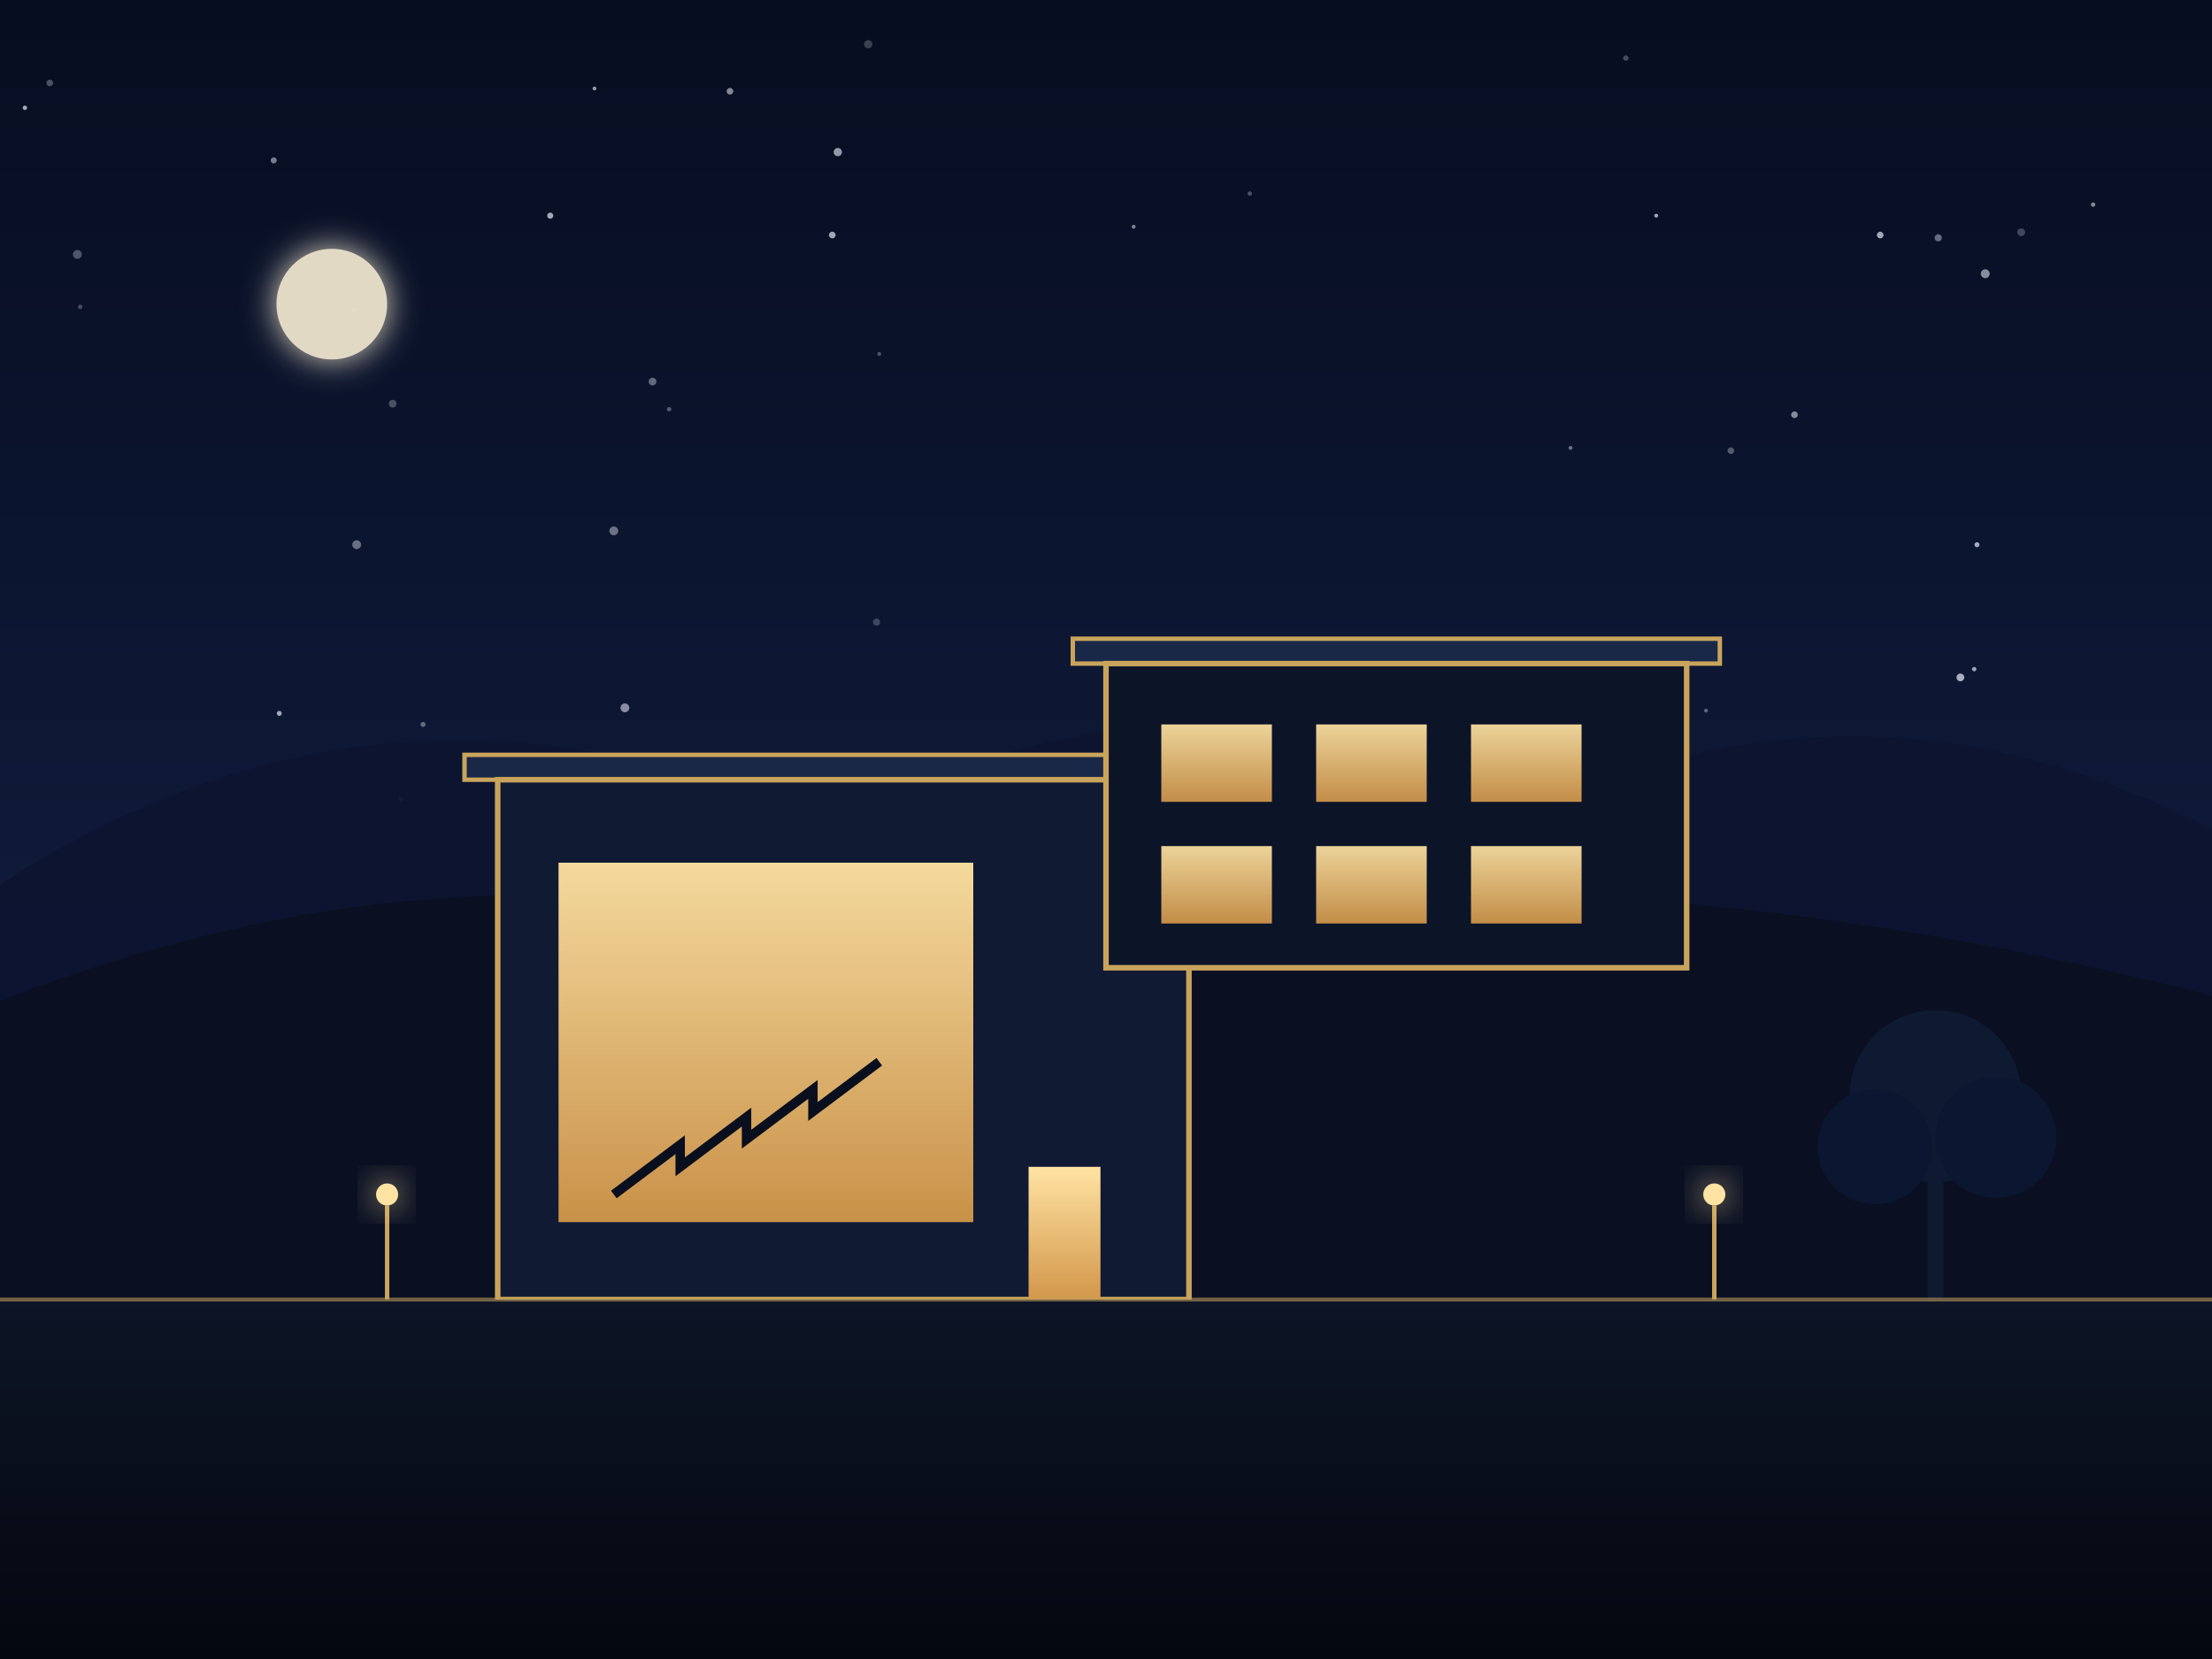
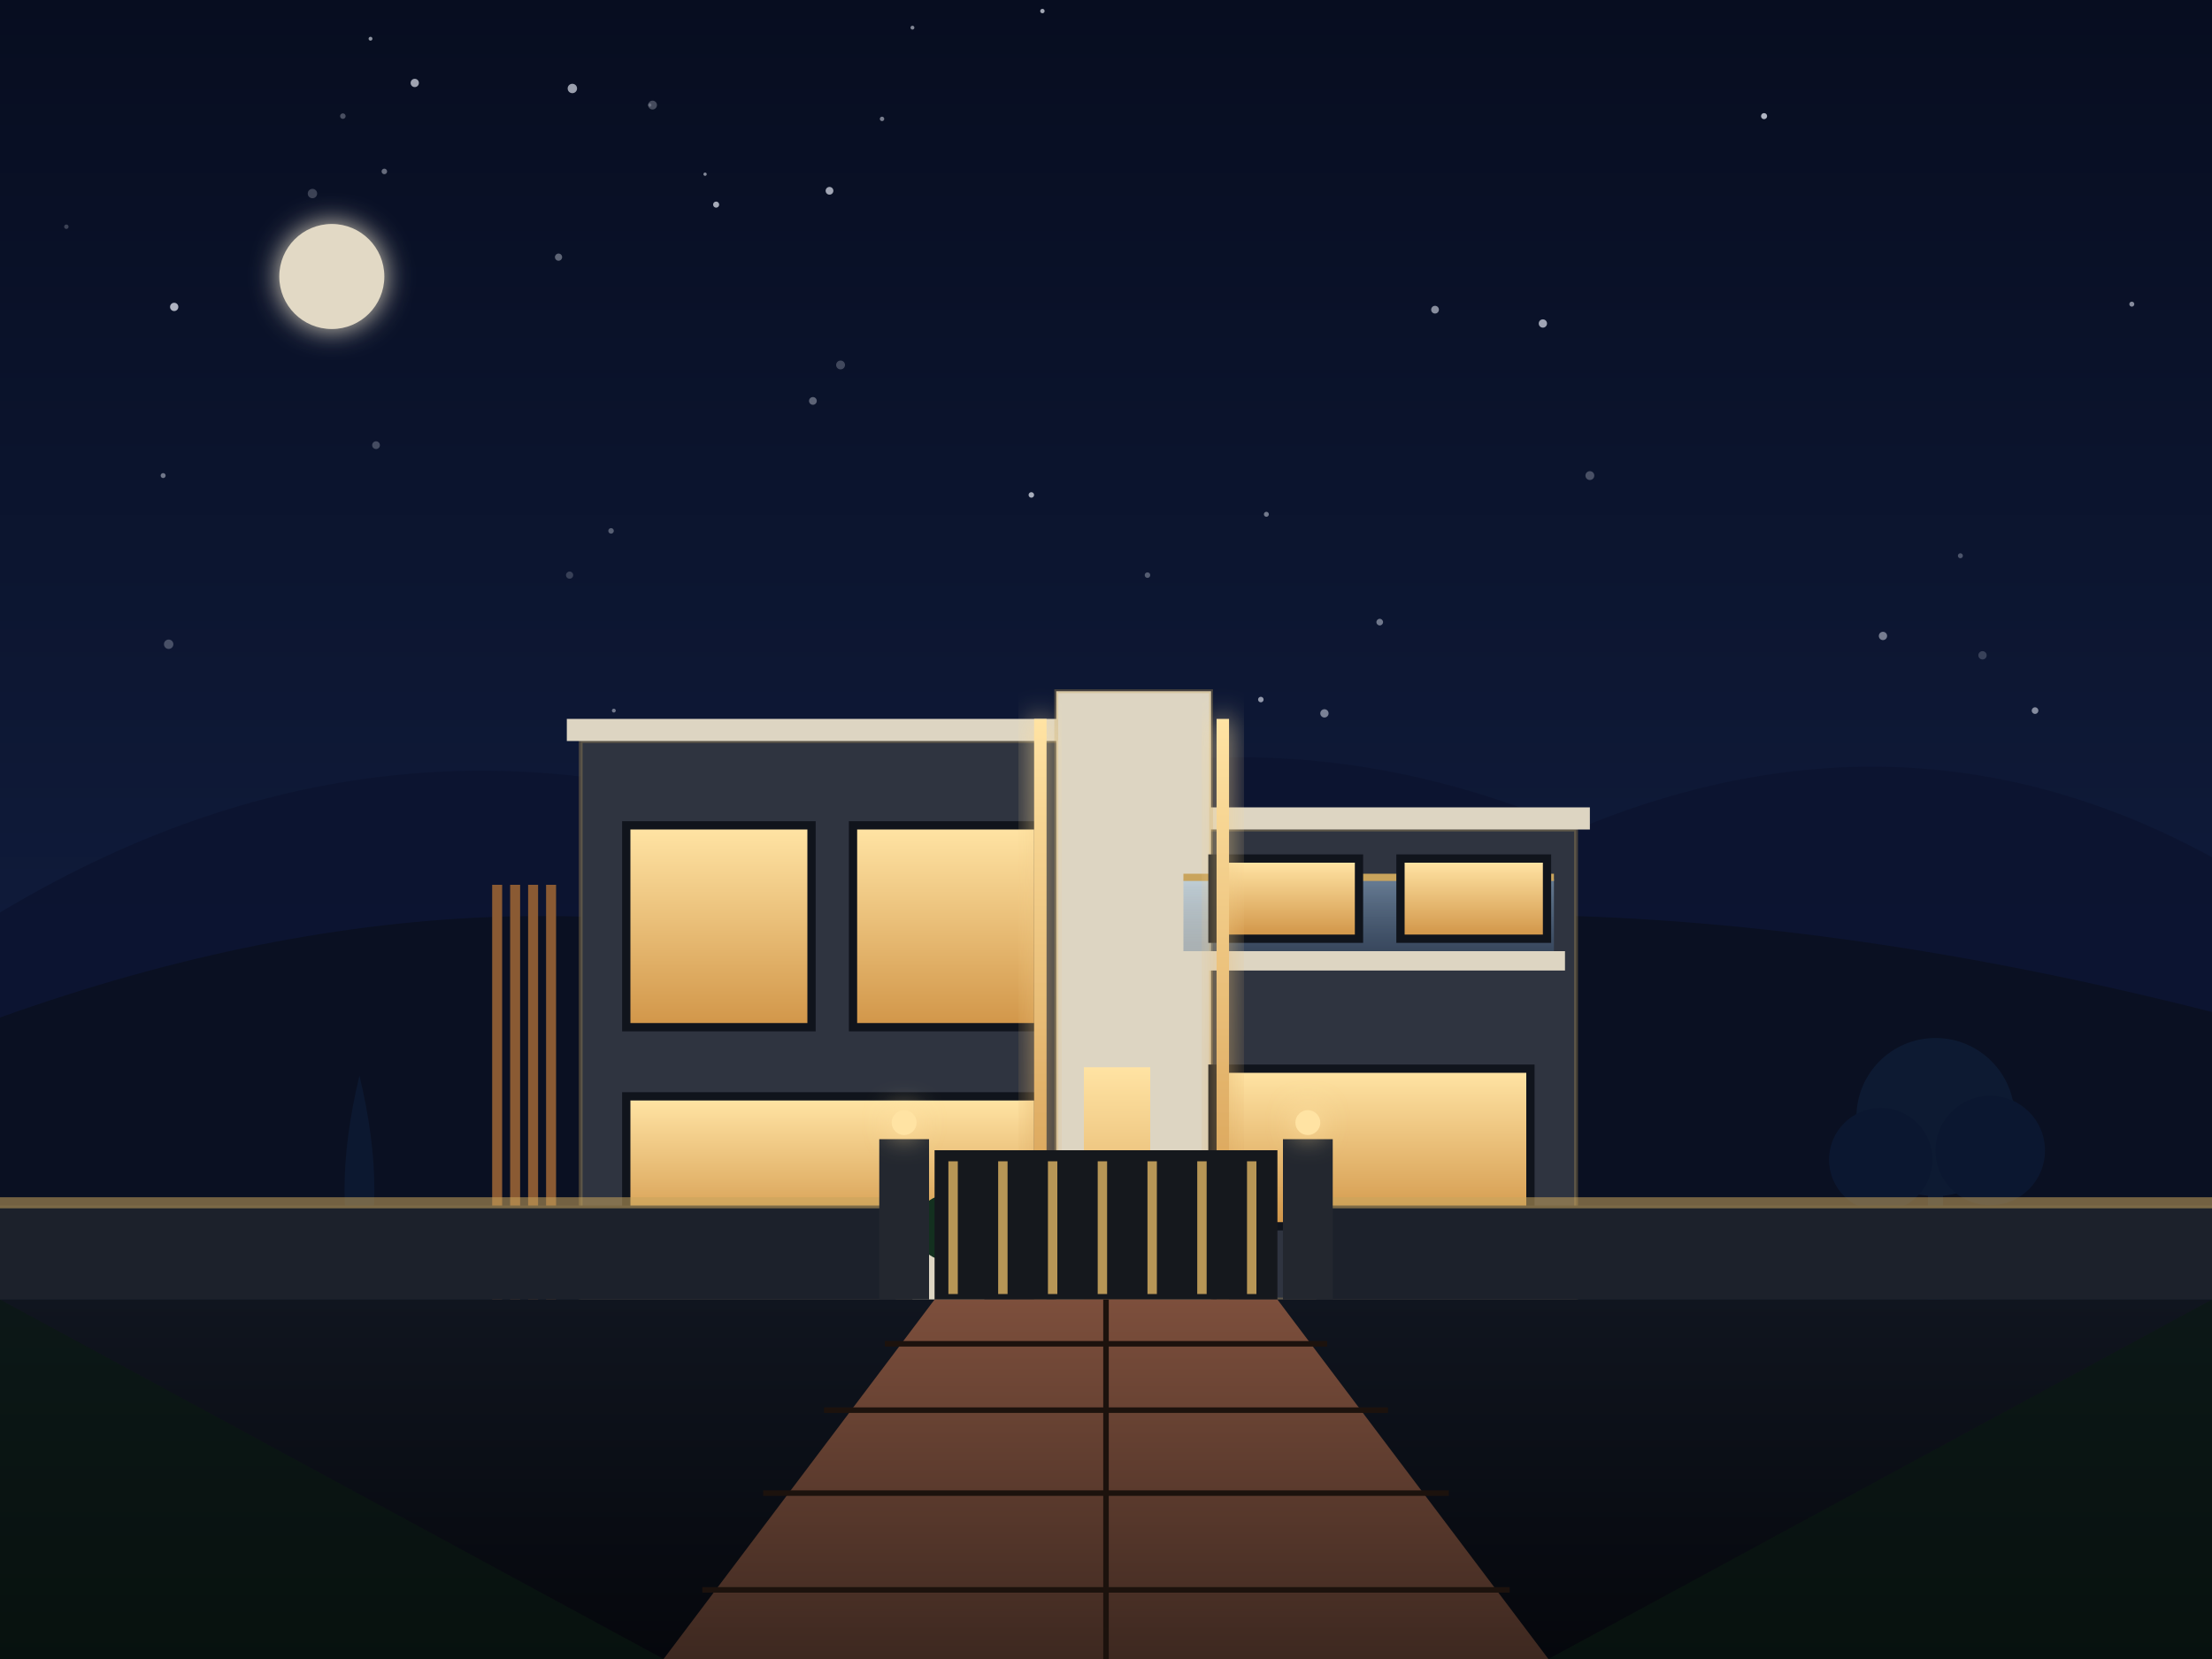
<svg xmlns="http://www.w3.org/2000/svg" viewBox="0 0 800 600" role="img">
  <defs>
    <linearGradient id="sky" x1="0" y1="0" x2="0" y2="1">
      <stop offset="0" stop-color="#070d20" />
      <stop offset="0.62" stop-color="#101c3d" />
      <stop offset="1" stop-color="#23355e" />
    </linearGradient>
    <linearGradient id="ground" x1="0" y1="0" x2="0" y2="1">
-       <stop offset="0" stop-color="#0d1526" />
-       <stop offset="1" stop-color="#04070f" />
+       <stop offset="0" stop-color="#10151f" />
+       <stop offset="1" stop-color="#05070c" />
    </linearGradient>
    <linearGradient id="wg" x1="0" y1="0" x2="0" y2="1">
      <stop offset="0" stop-color="#ffe3a3" />
      <stop offset="1" stop-color="#d2974a" />
    </linearGradient>
-     <linearGradient id="pool" x1="0" y1="0" x2="0" y2="1">
-       <stop offset="0" stop-color="#1d3a5f" />
-       <stop offset="1" stop-color="#0b1b32" />
+     <linearGradient id="pav" x1="0" y1="0" x2="0" y2="1">
+       <stop offset="0" stop-color="#7d4f3c" />
+       <stop offset="1" stop-color="#3d2820" />
    </linearGradient>
-     <filter id="glow" x="-80%" y="-80%" width="260%" height="260%">
-       <feGaussianBlur stdDeviation="6" result="b" />
+     <linearGradient id="glassg" x1="0" y1="0" x2="0" y2="1">
+       <stop offset="0" stop-color="#9fc4e8" stop-opacity="0.5" />
+       <stop offset="1" stop-color="#4a6c94" stop-opacity="0.35" />
+     </linearGradient>
+     <filter id="glow" x="-120%" y="-120%" width="340%" height="340%">
+       <feGaussianBlur stdDeviation="5" result="b" />
      <feMerge>
        <feMergeNode in="b" />
        <feMergeNode in="SourceGraphic" />
      </feMerge>
    </filter>
  </defs>
  <rect width="800" height="600" fill="url(#sky)" />
-   <circle cx="199" cy="78" r="1.1" fill="#e8ecf7" opacity="0.69" />
-   <circle cx="301" cy="85" r="1.2" fill="#e8ecf7" opacity="0.68" />
-   <circle cx="236" cy="138" r="1.4" fill="#e8ecf7" opacity="0.39" />
-   <circle cx="680" cy="85" r="1.2" fill="#e8ecf7" opacity="0.69" />
-   <circle cx="609" cy="235" r="0.9" fill="#e8ecf7" opacity="0.70" />
-   <circle cx="264" cy="33" r="1.2" fill="#e8ecf7" opacity="0.54" />
-   <circle cx="709" cy="245" r="1.4" fill="#e8ecf7" opacity="0.71" />
-   <circle cx="142" cy="146" r="1.4" fill="#e8ecf7" opacity="0.28" />
-   <circle cx="128" cy="112" r="0.7" fill="#e8ecf7" opacity="0.24" />
-   <circle cx="701" cy="86" r="1.3" fill="#e8ecf7" opacity="0.42" />
-   <circle cx="318" cy="128" r="0.7" fill="#e8ecf7" opacity="0.30" />
-   <circle cx="9" cy="39" r="0.8" fill="#e8ecf7" opacity="0.70" />
-   <circle cx="99" cy="58" r="1.1" fill="#e8ecf7" opacity="0.49" />
-   <circle cx="452" cy="70" r="0.8" fill="#e8ecf7" opacity="0.30" />
-   <circle cx="215" cy="32" r="0.7" fill="#e8ecf7" opacity="0.63" />
-   <circle cx="410" cy="82" r="0.7" fill="#e8ecf7" opacity="0.52" />
-   <circle cx="145" cy="289" r="0.9" fill="#e8ecf7" opacity="0.40" />
-   <circle cx="599" cy="78" r="0.7" fill="#e8ecf7" opacity="0.68" />
-   <circle cx="757" cy="74" r="0.8" fill="#e8ecf7" opacity="0.53" />
-   <circle cx="242" cy="148" r="0.8" fill="#e8ecf7" opacity="0.33" />
-   <circle cx="18" cy="30" r="1.2" fill="#e8ecf7" opacity="0.30" />
-   <circle cx="715" cy="197" r="0.9" fill="#e8ecf7" opacity="0.70" />
-   <circle cx="153" cy="262" r="0.9" fill="#e8ecf7" opacity="0.39" />
-   <circle cx="617" cy="257" r="0.7" fill="#e8ecf7" opacity="0.37" />
-   <circle cx="649" cy="150" r="1.2" fill="#e8ecf7" opacity="0.55" />
-   <circle cx="714" cy="242" r="0.8" fill="#e8ecf7" opacity="0.65" />
-   <circle cx="317" cy="225" r="1.3" fill="#e8ecf7" opacity="0.23" />
-   <circle cx="314" cy="16" r="1.5" fill="#e8ecf7" opacity="0.23" />
-   <circle cx="397" cy="275" r="0.8" fill="#e8ecf7" opacity="0.21" />
-   <circle cx="303" cy="55" r="1.5" fill="#e8ecf7" opacity="0.62" />
-   <circle cx="718" cy="99" r="1.6" fill="#e8ecf7" opacity="0.57" />
-   <circle cx="28" cy="92" r="1.6" fill="#e8ecf7" opacity="0.31" />
-   <circle cx="101" cy="258" r="0.9" fill="#e8ecf7" opacity="0.68" />
-   <circle cx="29" cy="111" r="0.8" fill="#e8ecf7" opacity="0.27" />
-   <circle cx="226" cy="256" r="1.6" fill="#e8ecf7" opacity="0.56" />
-   <circle cx="222" cy="192" r="1.6" fill="#e8ecf7" opacity="0.43" />
-   <circle cx="129" cy="197" r="1.6" fill="#e8ecf7" opacity="0.42" />
-   <circle cx="731" cy="84" r="1.4" fill="#e8ecf7" opacity="0.25" />
-   <circle cx="568" cy="162" r="0.7" fill="#e8ecf7" opacity="0.44" />
-   <circle cx="573" cy="248" r="1.1" fill="#e8ecf7" opacity="0.20" />
-   <circle cx="626" cy="163" r="1.2" fill="#e8ecf7" opacity="0.32" />
-   <circle cx="588" cy="21" r="1.0" fill="#e8ecf7" opacity="0.27" />
-   <path d="M0 320 Q140 228 300 298 Q430 230 560 290 Q680 238 800 300 L800 480 L0 480 Z" fill="#0c1430" opacity="0.92" />
-   <path d="M0 362 Q180 292 340 350 Q530 292 800 360 L800 480 L0 480 Z" fill="#0a1022" />
-   <circle cx="120" cy="110" r="20" fill="#f4ead2" opacity="0.92" filter="url(#glow)" />
-   <rect x="168" y="273" width="274" height="9" fill="#1a2848" stroke="#c9a45c" stroke-width="1.6" />
-   <rect x="180" y="282" width="250" height="188" fill="#101a33" stroke="#c9a45c" stroke-width="2" />
-   <rect x="388" y="231" width="234" height="9" fill="#1a2848" stroke="#c9a45c" stroke-width="1.6" />
-   <rect x="400" y="240" width="210" height="110" fill="#0c1428" stroke="#c9a45c" stroke-width="2" />
-   <rect x="202" y="312" width="150" height="130" fill="url(#wg)" opacity="0.95" />
-   <path d="M222 432 l24 -18 l0 8 l24 -18 l0 8 l24 -18 l0 8 l24 -18" stroke="#0a0f1e" stroke-width="3.4" fill="none" />
-   <rect x="420" y="262" width="40" height="28" fill="url(#wg)" opacity="0.92" />
-   <rect x="476" y="262" width="40" height="28" fill="url(#wg)" opacity="0.92" />
-   <rect x="532" y="262" width="40" height="28" fill="url(#wg)" opacity="0.92" />
-   <rect x="420" y="306" width="40" height="28" fill="url(#wg)" opacity="0.92" />
-   <rect x="476" y="306" width="40" height="28" fill="url(#wg)" opacity="0.92" />
-   <rect x="532" y="306" width="40" height="28" fill="url(#wg)" opacity="0.92" />
-   <rect x="372" y="422" width="26" height="48" fill="url(#wg)" opacity="1" />
-   <line x1="700" y1="470" x2="700" y2="417.1" stroke="#0d1a32" stroke-width="5.75" />
-   <circle cx="700" cy="396.4" r="31.05" fill="#0d1a32" />
-   <circle cx="678.15" cy="414.8" r="20.7" fill="#0b1730" />
-   <circle cx="721.85" cy="411.35" r="21.85" fill="#0b1730" />
-   <line x1="140" y1="470" x2="140" y2="436" stroke="#c9a45c" stroke-width="1.6" />
-   <circle cx="140" cy="432" r="4" fill="#ffe3a3" filter="url(#glow)" />
-   <line x1="620" y1="470" x2="620" y2="436" stroke="#c9a45c" stroke-width="1.6" />
-   <circle cx="620" cy="432" r="4" fill="#ffe3a3" filter="url(#glow)" />
+   <circle cx="202" cy="93" r="1.3" fill="#e8ecf7" opacity="0.38" />
+   <circle cx="300" cy="69" r="1.4" fill="#e8ecf7" opacity="0.68" />
+   <circle cx="319" cy="43" r="0.8" fill="#e8ecf7" opacity="0.50" />
+   <circle cx="458" cy="186" r="0.9" fill="#e8ecf7" opacity="0.47" />
+   <circle cx="479" cy="258" r="1.5" fill="#e8ecf7" opacity="0.50" />
+   <circle cx="499" cy="225" r="1.2" fill="#e8ecf7" opacity="0.46" />
+   <circle cx="236" cy="38" r="1.6" fill="#e8ecf7" opacity="0.27" />
+   <circle cx="717" cy="237" r="1.5" fill="#e8ecf7" opacity="0.20" />
+   <circle cx="575" cy="172" r="1.6" fill="#e8ecf7" opacity="0.28" />
+   <circle cx="124" cy="42" r="1.0" fill="#e8ecf7" opacity="0.29" />
+   <circle cx="150" cy="30" r="1.5" fill="#e8ecf7" opacity="0.67" />
+   <circle cx="207" cy="32" r="1.7" fill="#e8ecf7" opacity="0.65" />
+   <circle cx="558" cy="117" r="1.5" fill="#e8ecf7" opacity="0.67" />
+   <circle cx="136" cy="161" r="1.4" fill="#e8ecf7" opacity="0.26" />
+   <circle cx="681" cy="230" r="1.5" fill="#e8ecf7" opacity="0.48" />
+   <circle cx="222" cy="257" r="0.7" fill="#e8ecf7" opacity="0.45" />
+   <circle cx="61" cy="233" r="1.7" fill="#e8ecf7" opacity="0.27" />
+   <circle cx="24" cy="82" r="0.8" fill="#e8ecf7" opacity="0.23" />
+   <circle cx="139" cy="62" r="1.0" fill="#e8ecf7" opacity="0.42" />
+   <circle cx="709" cy="201" r="0.9" fill="#e8ecf7" opacity="0.30" />
+   <circle cx="134" cy="14" r="0.7" fill="#e8ecf7" opacity="0.60" />
+   <circle cx="456" cy="253" r="1.0" fill="#e8ecf7" opacity="0.61" />
+   <circle cx="377" cy="4" r="0.8" fill="#e8ecf7" opacity="0.68" />
+   <circle cx="519" cy="112" r="1.4" fill="#e8ecf7" opacity="0.57" />
+   <circle cx="294" cy="145" r="1.4" fill="#e8ecf7" opacity="0.37" />
+   <circle cx="330" cy="10" r="0.7" fill="#e8ecf7" opacity="0.54" />
+   <circle cx="638" cy="42" r="1.1" fill="#e8ecf7" opacity="0.75" />
+   <circle cx="59" cy="172" r="0.9" fill="#e8ecf7" opacity="0.46" />
+   <circle cx="373" cy="179" r="1.0" fill="#e8ecf7" opacity="0.71" />
+   <circle cx="221" cy="192" r="1.0" fill="#e8ecf7" opacity="0.34" />
+   <circle cx="206" cy="208" r="1.3" fill="#e8ecf7" opacity="0.20" />
+   <circle cx="736" cy="257" r="1.2" fill="#e8ecf7" opacity="0.55" />
+   <circle cx="771" cy="110" r="0.9" fill="#e8ecf7" opacity="0.56" />
+   <circle cx="235" cy="38" r="0.6" fill="#e8ecf7" opacity="0.22" />
+   <circle cx="259" cy="74" r="1.1" fill="#e8ecf7" opacity="0.70" />
+   <circle cx="415" cy="208" r="1.0" fill="#e8ecf7" opacity="0.33" />
+   <circle cx="304" cy="132" r="1.6" fill="#e8ecf7" opacity="0.25" />
+   <circle cx="255" cy="63" r="0.6" fill="#e8ecf7" opacity="0.55" />
+   <circle cx="113" cy="70" r="1.7" fill="#e8ecf7" opacity="0.23" />
+   <circle cx="63" cy="111" r="1.5" fill="#e8ecf7" opacity="0.74" />
+   <path d="M0 330 Q150 240 310 308 Q440 244 570 300 Q690 250 800 310 L800 470 L0 470 Z" fill="#0c1430" opacity="0.92" />
+   <path d="M0 368 Q190 300 350 358 Q540 300 800 366 L800 470 L0 470 Z" fill="#0a1022" />
+   <circle cx="120" cy="100" r="19" fill="#f4ead2" opacity="0.92" filter="url(#glow)" />
+   <rect x="210" y="268" width="180" height="202" fill="#2f3440" stroke="rgba(201,164,92,0.3)" stroke-width="1.4" />
+   <rect x="205" y="260" width="190" height="8" fill="#ddd5c2" />
+   <rect x="420" y="300" width="150" height="170" fill="#2f3440" stroke="rgba(201,164,92,0.3)" stroke-width="1.4" />
+   <rect x="415" y="292" width="160" height="8" fill="#ddd5c2" />
+   <rect x="382" y="250" width="56" height="220" fill="#ddd5c2" stroke="rgba(201,164,92,0.3)" stroke-width="1.4" />
+   <rect x="225" y="297" width="70" height="76" fill="#10141c" />
+   <rect x="228" y="300" width="64" height="70" fill="url(#wg)" />
+   <rect x="307" y="297" width="70" height="76" fill="#10141c" />
+   <rect x="310" y="300" width="64" height="70" fill="url(#wg)" />
+   <rect x="225" y="395" width="152" height="54" fill="#10141c" />
+   <rect x="228" y="398" width="146" height="48" fill="url(#wg)" />
+   <rect x="424" y="344" width="142" height="7" fill="#ddd5c2" />
+   <rect x="428" y="318" width="134" height="26" fill="url(#glassg)" />
+   <rect x="428" y="316" width="134" height="2.6" fill="#c9a45c" />
+   <rect x="437" y="309" width="56" height="32" fill="#10141c" />
+   <rect x="440" y="312" width="50" height="26" fill="url(#wg)" />
+   <rect x="505" y="309" width="56" height="32" fill="#10141c" />
+   <rect x="508" y="312" width="50" height="26" fill="url(#wg)" />
+   <rect x="437" y="385" width="118" height="60" fill="#10141c" />
+   <rect x="440" y="388" width="112" height="54" fill="url(#wg)" />
+   <rect x="392" y="386" width="24" height="84" fill="url(#wg)" />
+   <rect x="374" y="260" width="4.5" height="210" fill="url(#wg)" filter="url(#glow)" />
+   <rect x="440" y="260" width="4.5" height="210" fill="url(#wg)" filter="url(#glow)" />
+   <rect x="178" y="320" width="3.611" height="150" fill="#8a5a33" />
+   <rect x="184.5" y="320" width="3.611" height="150" fill="#8a5a33" />
+   <rect x="191" y="320" width="3.611" height="150" fill="#8a5a33" />
+   <rect x="197.5" y="320" width="3.611" height="150" fill="#8a5a33" />
+   <rect x="330" y="450" width="26" height="20" fill="#ddd5c2" />
+   <circle cx="343" cy="444" r="12" fill="#13301f" />
+   <line x1="700" y1="470" x2="700" y2="421.6" stroke="#0d1a32" stroke-width="5.5" />
+   <circle cx="700" cy="404" r="28.6" fill="#0d1a32" />
+   <circle cx="680.2" cy="419.4" r="18.7" fill="#0b1730" />
+   <circle cx="719.8" cy="416.1" r="19.8" fill="#0b1730" />
+   <path d="M130 470 L130 464 Q 119.2 434 130 389 Q 140.8 434 130 464 Z" fill="#0c1830" />
  <rect y="470" width="800" height="130" fill="url(#ground)" />
-   <line x1="0" y1="470" x2="800" y2="470" stroke="#c9a45c" stroke-width="1.4" opacity="0.55" />
+   <rect x="0" y="436" width="324" height="34" fill="#1c212b" />
+   <rect x="476" y="436" width="324" height="34" fill="#1c212b" />
+   <rect x="0" y="433" width="324" height="4" fill="#c9a45c" opacity="0.55" />
+   <rect x="476" y="433" width="324" height="4" fill="#c9a45c" opacity="0.55" />
+   <rect x="318" y="412" width="18" height="58" fill="#23272f" />
+   <rect x="464" y="412" width="18" height="58" fill="#23272f" />
+   <circle cx="327" cy="406" r="4.5" fill="#ffe3a3" filter="url(#glow)" />
+   <circle cx="473" cy="406" r="4.5" fill="#ffe3a3" filter="url(#glow)" />
+   <rect x="338" y="416" width="124" height="54" fill="#15181d" />
+   <rect x="343" y="420" width="3.4" height="48" fill="#c9a45c" opacity="0.9" />
+   <rect x="361" y="420" width="3.4" height="48" fill="#c9a45c" opacity="0.9" />
+   <rect x="379" y="420" width="3.4" height="48" fill="#c9a45c" opacity="0.9" />
+   <rect x="397" y="420" width="3.4" height="48" fill="#c9a45c" opacity="0.9" />
+   <rect x="415" y="420" width="3.4" height="48" fill="#c9a45c" opacity="0.9" />
+   <rect x="433" y="420" width="3.4" height="48" fill="#c9a45c" opacity="0.9" />
+   <rect x="451" y="420" width="3.4" height="48" fill="#c9a45c" opacity="0.9" />
+   <path d="M338 470 L462 470 L560 600 L240 600 Z" fill="url(#pav)" />
+   <line x1="320" y1="486" x2="480" y2="486" stroke="#1c120d" stroke-width="2" />
+   <line x1="298" y1="510" x2="502" y2="510" stroke="#1c120d" stroke-width="2" />
+   <line x1="276" y1="540" x2="524" y2="540" stroke="#1c120d" stroke-width="2" />
+   <line x1="254" y1="575" x2="546" y2="575" stroke="#1c120d" stroke-width="2" />
+   <line x1="400" y1="470" x2="400" y2="600" stroke="#1c120d" stroke-width="2" />
+   <path d="M0 470 L240 600 L0 600 Z M800 470 L560 600 L800 600 Z" fill="#0a1a10" opacity="0.55" />
</svg>
